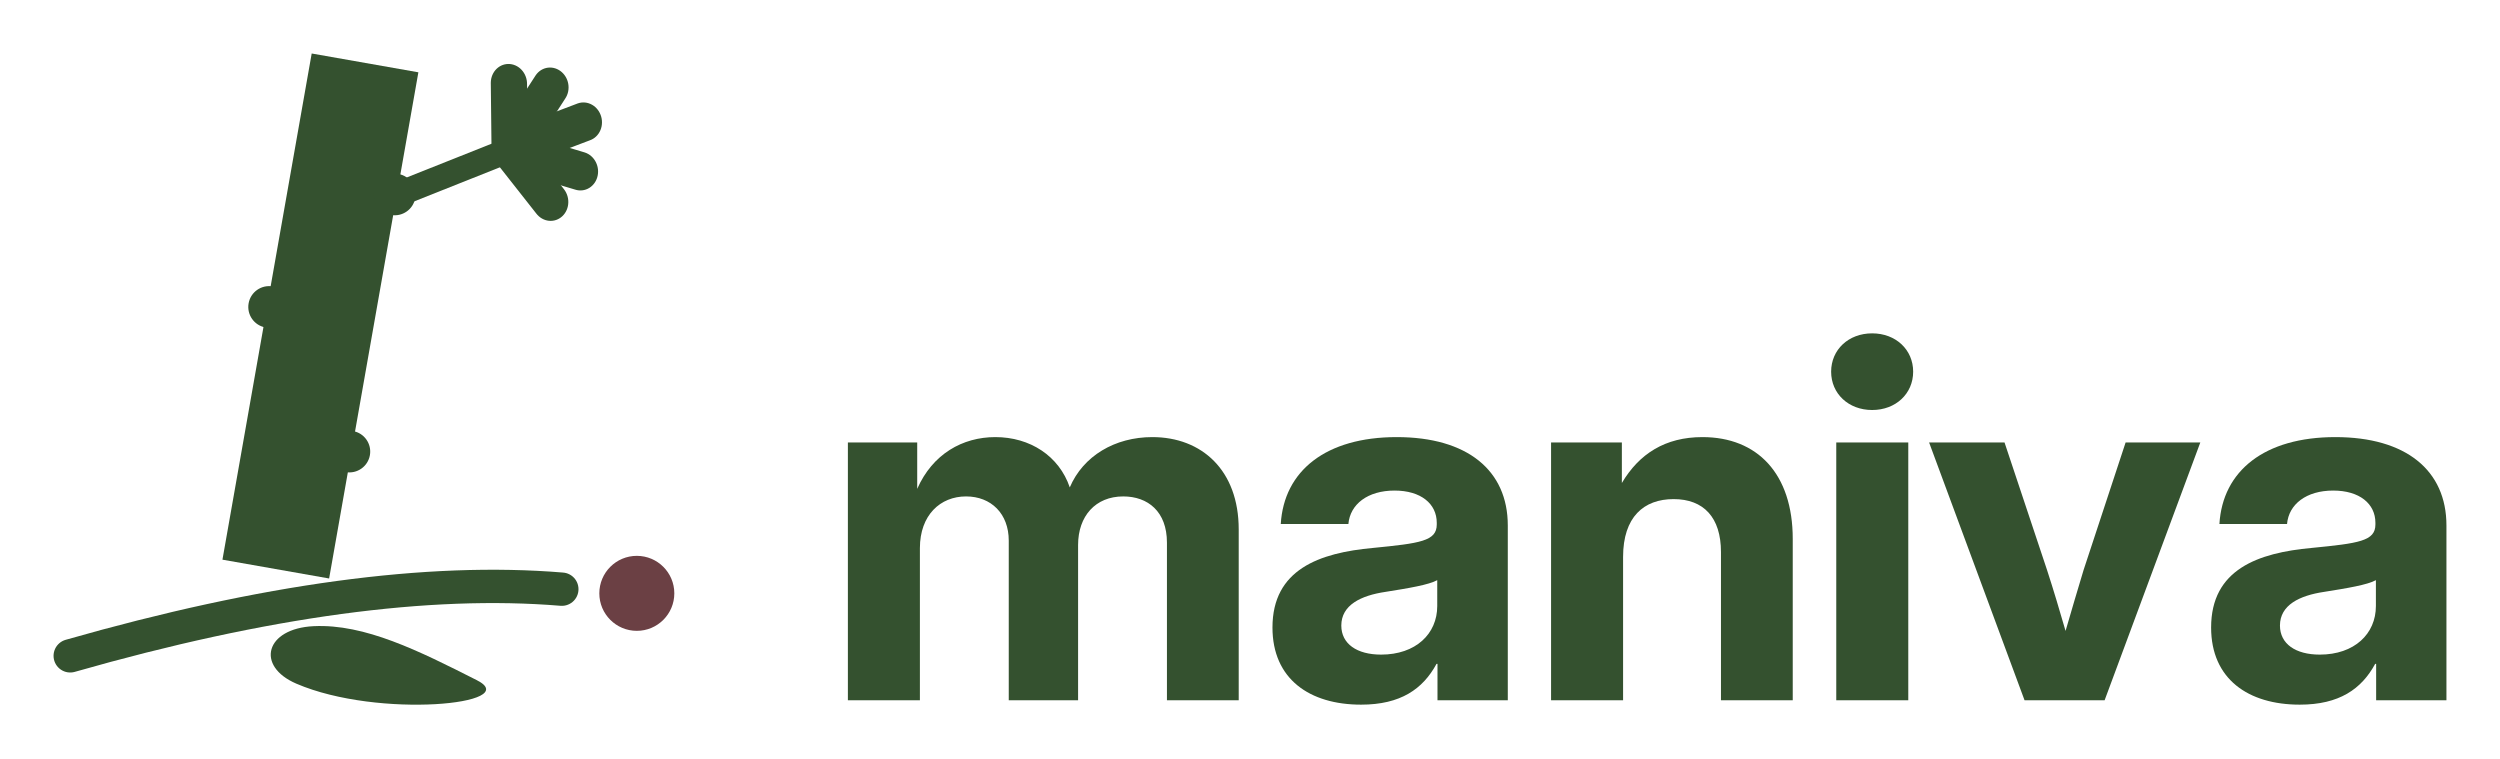
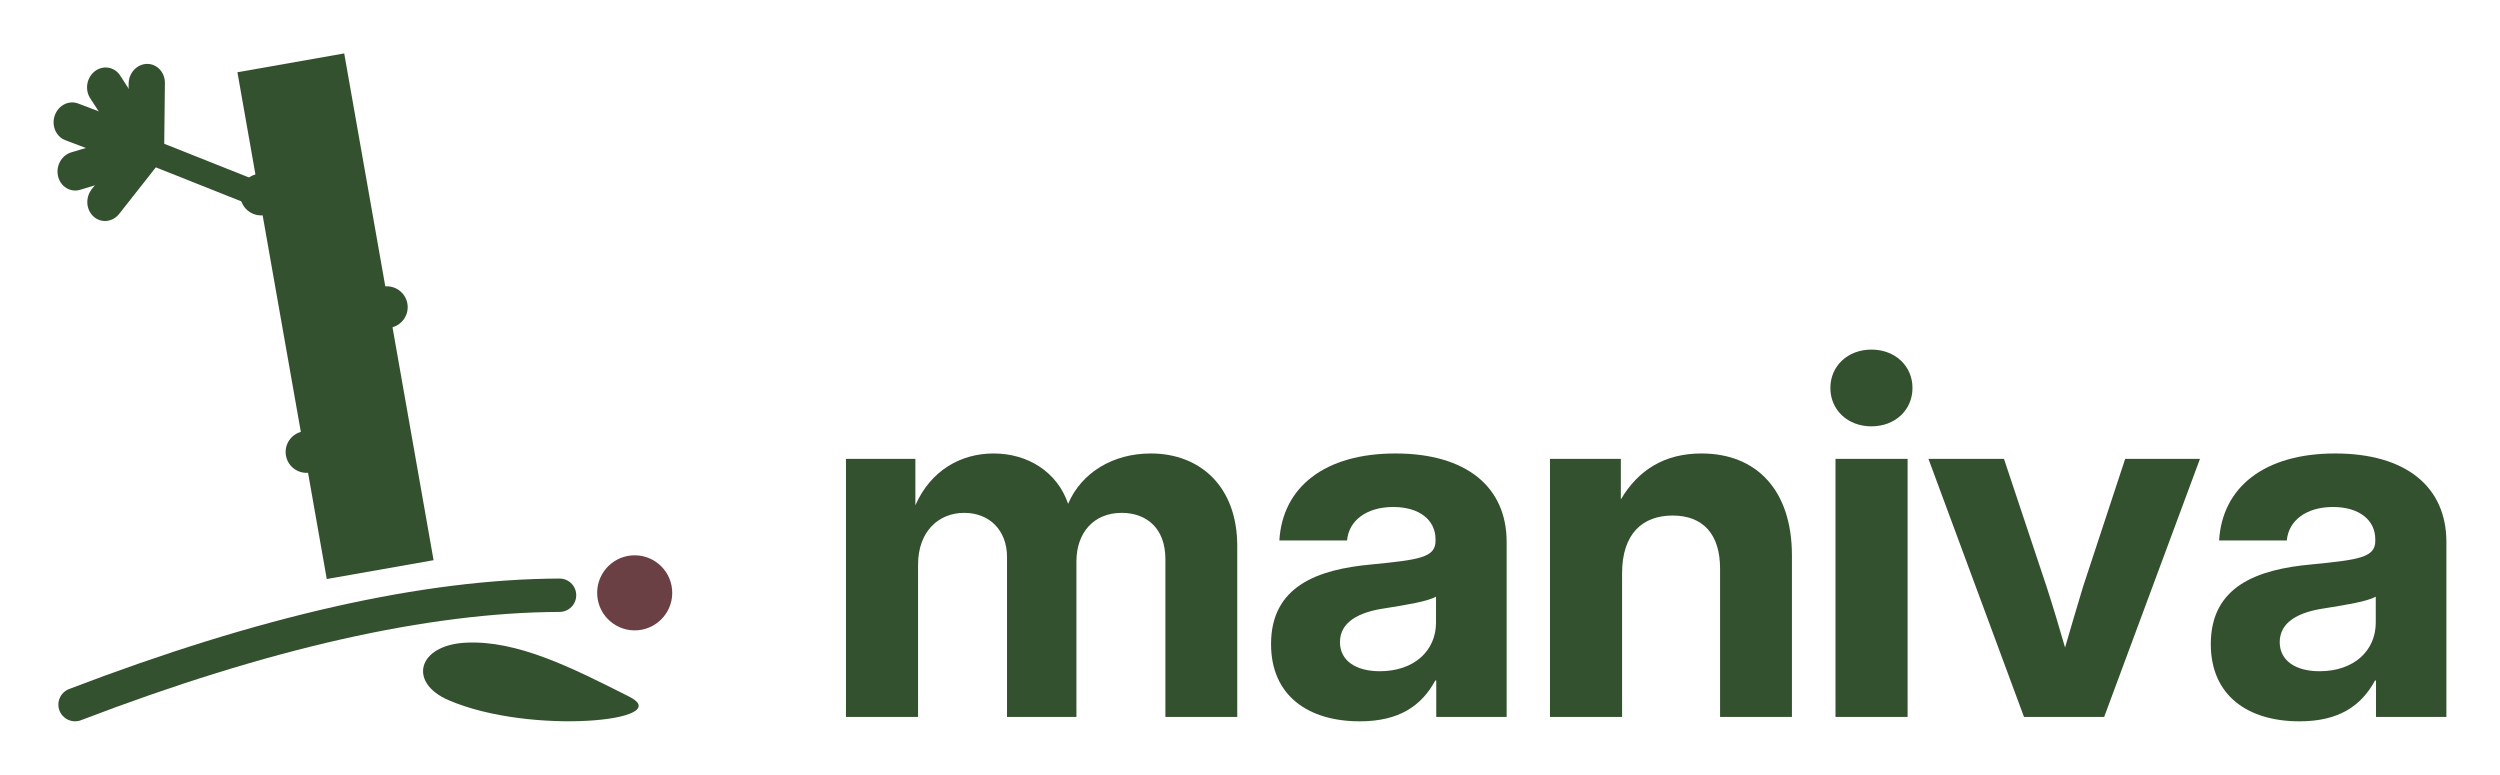
- <svg xmlns="http://www.w3.org/2000/svg" viewBox="-16 -10.6 750.08 227.5" width="3000.32" height="910.0" role="img" aria-label="maniva logo">
-   <g transform="translate(-31.750,-20.850) scale(1.25)">
+ <svg xmlns="http://www.w3.org/2000/svg" viewBox="-16 -15.35 749.2 232.25" width="2996.8" height="929.0" role="img" aria-label="maniva logo">
+   <g transform="translate(-31.750,-18.850) scale(1.25)">
    <g fill="none" stroke="#34512F">
-       <g transform="rotate(-10,-67.6661,55.46118)">
-         <g transform="translate(1.80791,-0.4519774)">
-           <path d="m 103,86 29,-6" stroke-width="6" />
-           <g stroke-width="21.006" stroke-linecap="round" transform="matrix(0.4131364,0,0,0.4443446,77.46599,44.45244)">
-             <path d="m 132,80 6.3,-35.5" />
-             <path d="M 132,80 161.7,50.3" />
-             <path d="m 132,80 45.3,-8" />
-             <path d="m 132,80 38.1,17.8" />
-             <path d="m 132,80 18,31.2" />
+       <g transform="matrix(-.98481 -.17365 -.17365 .98481 193.2 -16.341)">
+         <g transform="translate(1.8079 -.45198)">
+           <path d="m103 86 29-6" stroke-width="6" />
+           <g transform="matrix(.41314 0 0 .44434 77.466 44.452)" stroke-linecap="round" stroke-width="21.006">
+             <path d="m132 80 6.3-35.5" />
+             <path d="m132 80 29.7-29.7" />
+             <path d="m132 80 45.3-8" />
+             <path d="m132 80 38.1 17.8" />
+             <path d="m132 80 18 31.2" />
          </g>
        </g>
-         <g transform="rotate(20,-38.37327,243.6065)">
-           <path transform="translate(-55.78048,-32.80127)" d="M 85.28,172.17 V 48.801" stroke-width="26" />
+         <g transform="rotate(20 -38.373 243.61)">
+           <path transform="translate(-55.78 -32.801)" d="m85.28 172.17v-123.37" stroke-width="26" />
          <circle cx="42" cy="45.858" r="5" fill="#34512F" stroke="none" />
          <circle cx="17" cy="77.685" r="5" fill="#34512F" stroke="none" />
-           <circle cx="42" cy="108.527" r="5" fill="#34512F" stroke="none" />
+           <circle cx="42" cy="108.53" r="5" fill="#34512F" stroke="none" />
        </g>
      </g>
-       <g transform="translate(-10.54668,-14.38183)">
-         <path d="m 40,180 q 70,-20 118,-16" stroke-width="8" stroke-linecap="round" />
-         <path d="m 94.287,186.683 c 19.774,8.491 54.642,4.902 43.332,-0.829 -13.953,-7.071 -26.925,-13.561 -39.183,-12.976 -11.598,0.553 -14.004,9.574 -4.149,13.805 z" fill="#34512F" stroke="none" />
-         <circle cx="176" cy="165" r="9" fill="#6B4044" stroke="none" />
+       <path d="m120.18 170.68c19.774 8.491 54.642 4.902 43.332-0.829-13.953-7.071-26.925-13.561-39.183-12.976-11.598 0.553-14.004 9.573-4.149 13.805z" fill="#34512F" stroke="none" />
+       <g transform="rotate(-5 99.953 155.62)">
+         <path d="m29.453 165.62q70-20 118-16" stroke-width="8" stroke-linecap="round" />
+         <circle cx="165.45" cy="150.62" r="9" fill="#6B4044" stroke="none" />
      </g>
    </g>
  </g>
-   <g transform="translate(-59.225,0)">
+   <g transform="translate(-60.100,0)">
    <path d="M297.617 199.5H319.224V153.87C319.224 143.909 325.376 138.343 333.066 138.343C340.61 138.343 345.884 143.543 345.884 151.6V199.5H366.685V152.918C366.685 144.275 371.885 138.343 380.234 138.343C387.632 138.343 393.345 142.884 393.345 152.186V199.5H414.878V148.23C414.878 130.506 403.818 120.545 388.95 120.545C377.744 120.545 368.223 126.185 364.194 135.633C360.972 126.185 352.256 120.545 341.855 120.545C332.041 120.545 323.032 125.599 318.418 136.072V122.156H297.617Z" fill="#34512F" />
    <path d="M451.593 200.818C463.458 200.818 470.123 196.131 474.225 188.587H474.518V199.5H495.611V147.059C495.611 130.506 483.453 120.545 462.286 120.545C441.046 120.545 428.448 130.652 427.496 146.619H447.784C448.297 140.687 453.57 136.585 461.627 136.585C469.537 136.585 474.298 140.54 474.298 146.253V146.766C474.298 151.746 469.317 152.405 455.182 153.797C439.068 155.262 425.006 160.242 425.006 177.674C425.006 193.128 436.139 200.818 451.593 200.818ZM457.599 185.804C450.348 185.804 445.66 182.581 445.66 177.088C445.66 170.936 451.52 168.079 458.917 166.98C465.875 165.882 471.954 164.856 474.444 163.465V171.229C474.444 179.578 467.999 185.804 457.599 185.804Z" fill="#34512F" />
    <path d="M530.202 156.507C530.202 144.495 536.428 139.148 545.363 139.148C554.372 139.148 559.572 144.642 559.572 155.042V199.5H581.105V151.087C581.105 131.531 570.485 120.545 554.006 120.545C542.873 120.545 535.036 125.525 529.836 134.314V122.156H508.596V199.5H530.202Z" fill="#34512F" />
    <path d="M594.163 199.5H615.77V122.156H594.163ZM604.93 112.415C612.034 112.415 617.234 107.508 617.234 100.916C617.234 94.324 612.034 89.417 604.93 89.417C597.825 89.417 592.625 94.324 592.625 100.916C592.625 107.508 597.825 112.415 604.93 112.415Z" fill="#34512F" />
    <path d="M650.653 199.5H674.677L703.388 122.156H680.976L668.378 160.389C666.547 166.468 664.716 172.62 662.958 178.699C661.2 172.62 659.369 166.468 657.392 160.389L644.647 122.156H622.016Z" fill="#34512F" />
    <path d="M733.218 200.818C745.083 200.818 751.748 196.131 755.85 188.587H756.143V199.5H777.236V147.059C777.236 130.506 765.078 120.545 743.911 120.545C722.671 120.545 710.073 130.652 709.121 146.619H729.409C729.922 140.687 735.195 136.585 743.252 136.585C751.162 136.585 755.923 140.54 755.923 146.253V146.766C755.923 151.746 750.942 152.405 736.807 153.797C720.693 155.262 706.631 160.242 706.631 177.674C706.631 193.128 717.764 200.818 733.218 200.818ZM739.224 185.804C731.973 185.804 727.285 182.581 727.285 177.088C727.285 170.936 733.145 168.079 740.542 166.98C747.5 165.882 753.579 164.856 756.069 163.465V171.229C756.069 179.578 749.624 185.804 739.224 185.804Z" fill="#34512F" />
  </g>
</svg>
